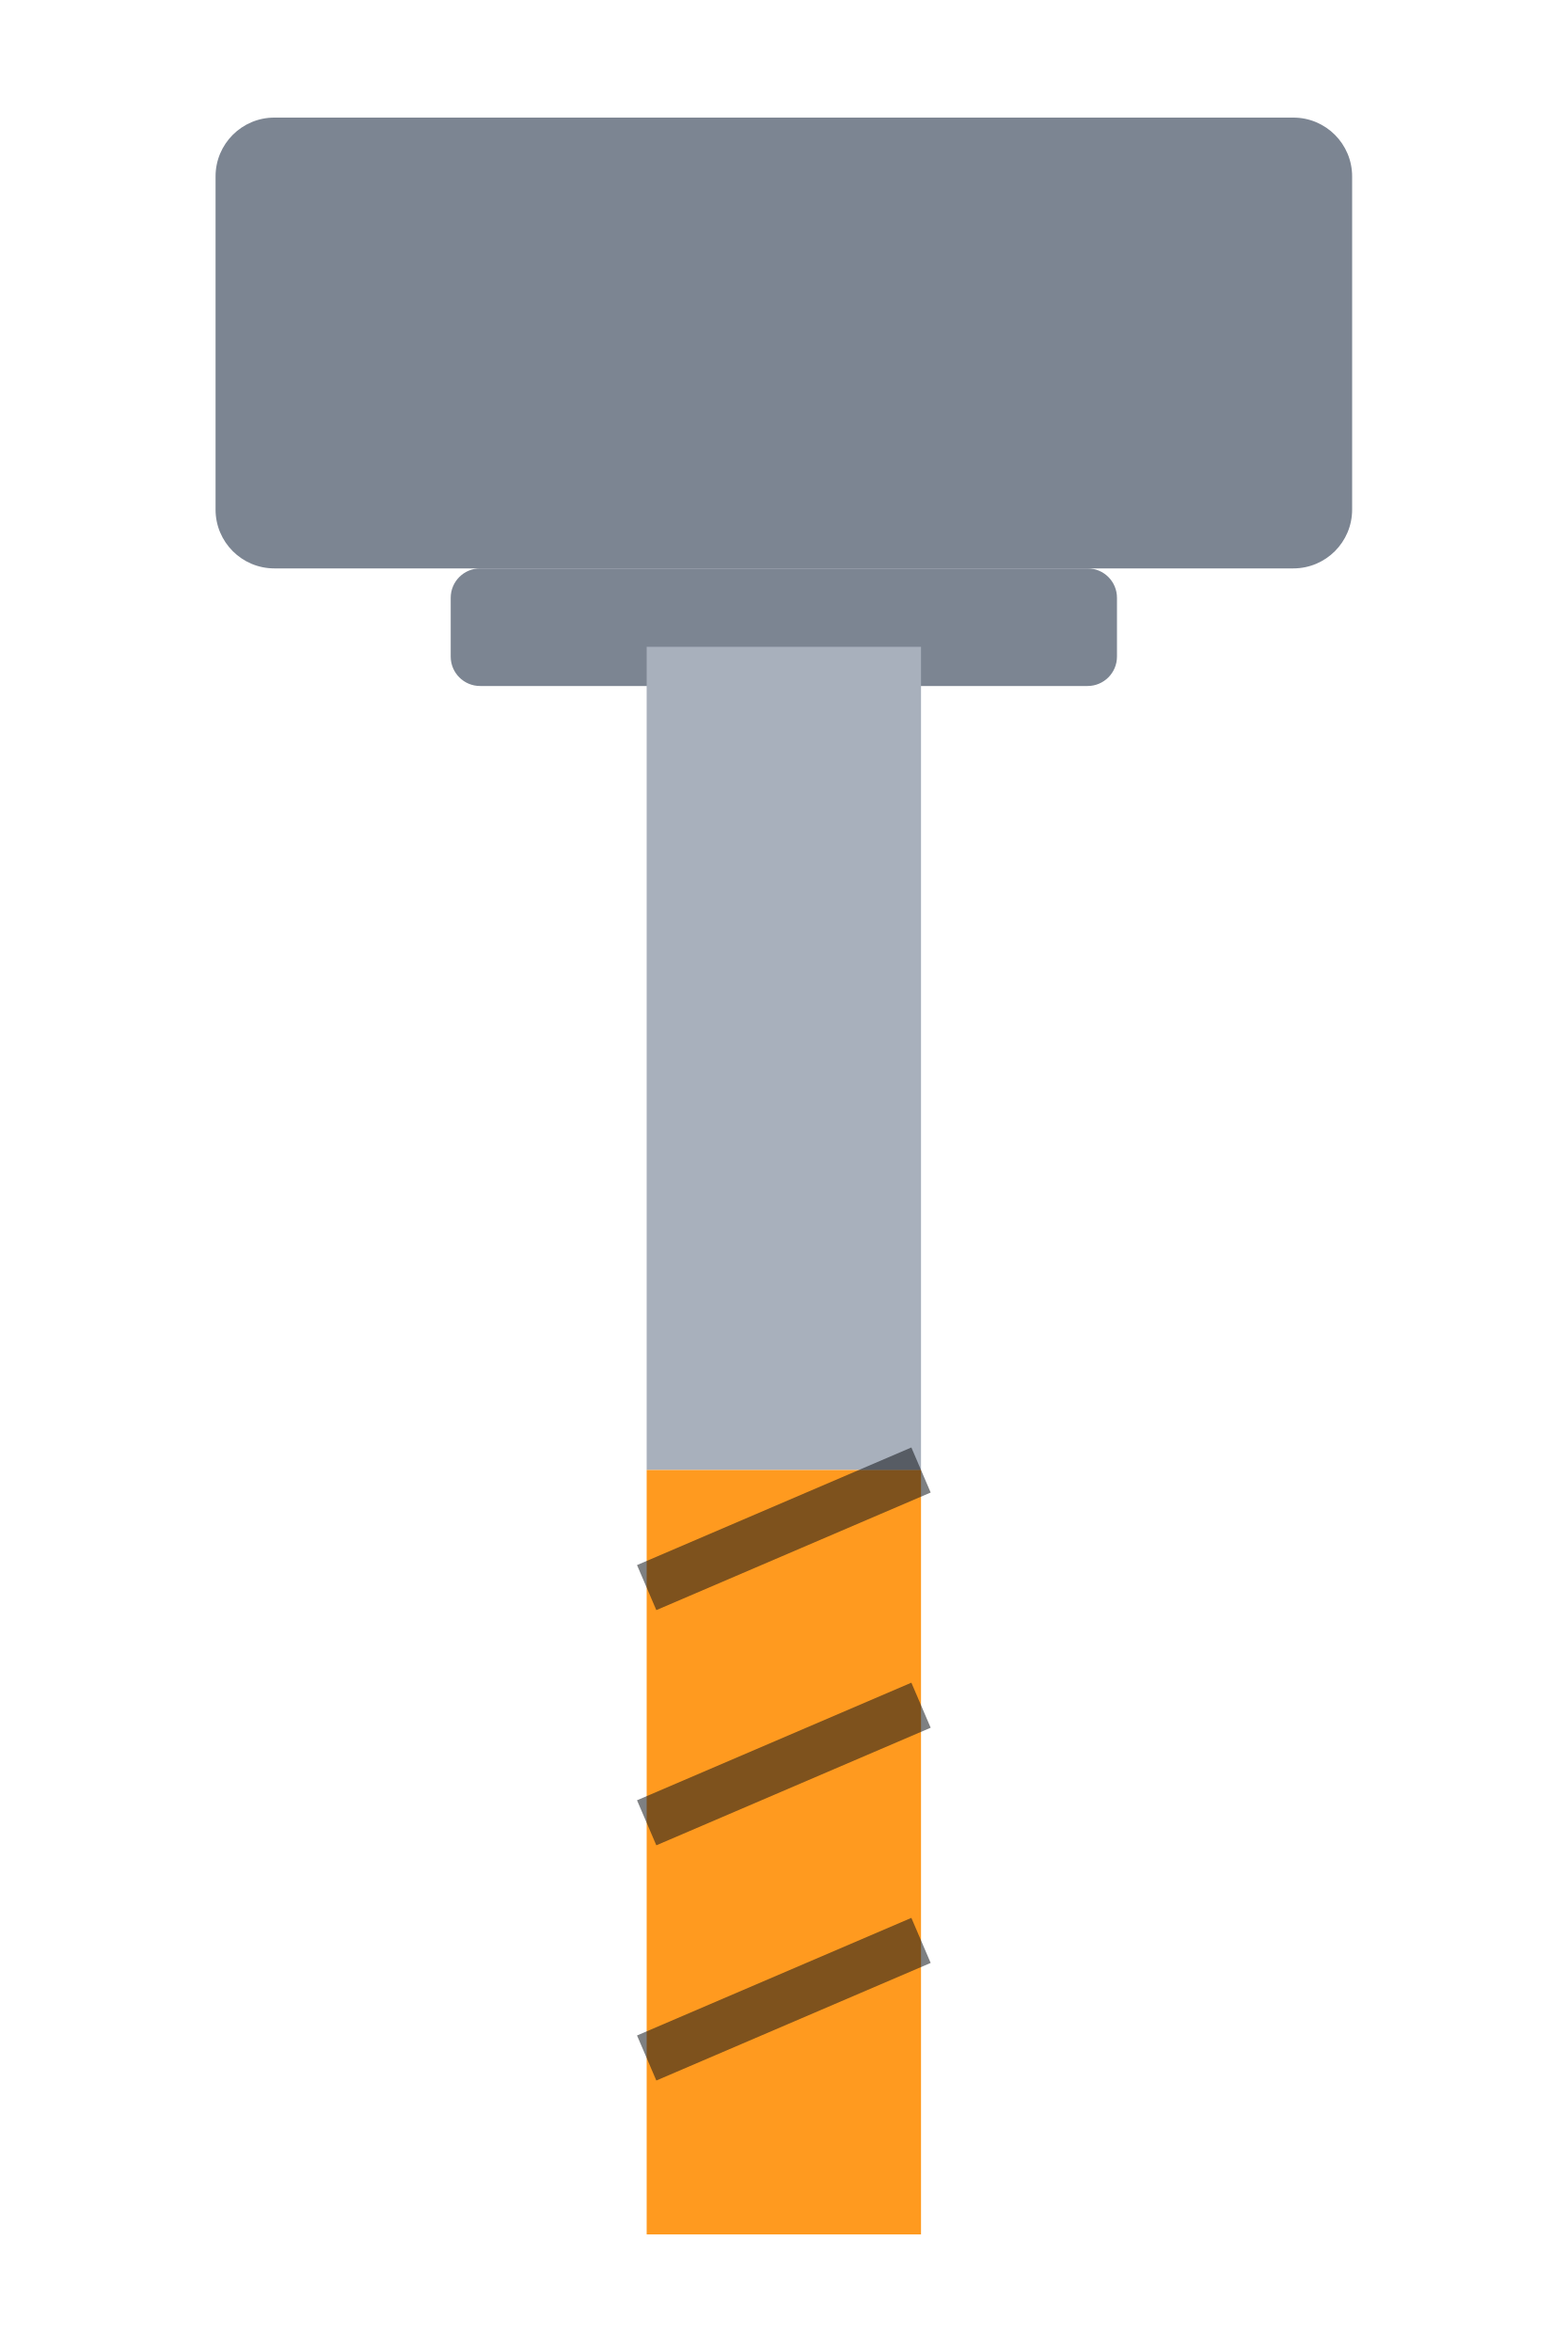
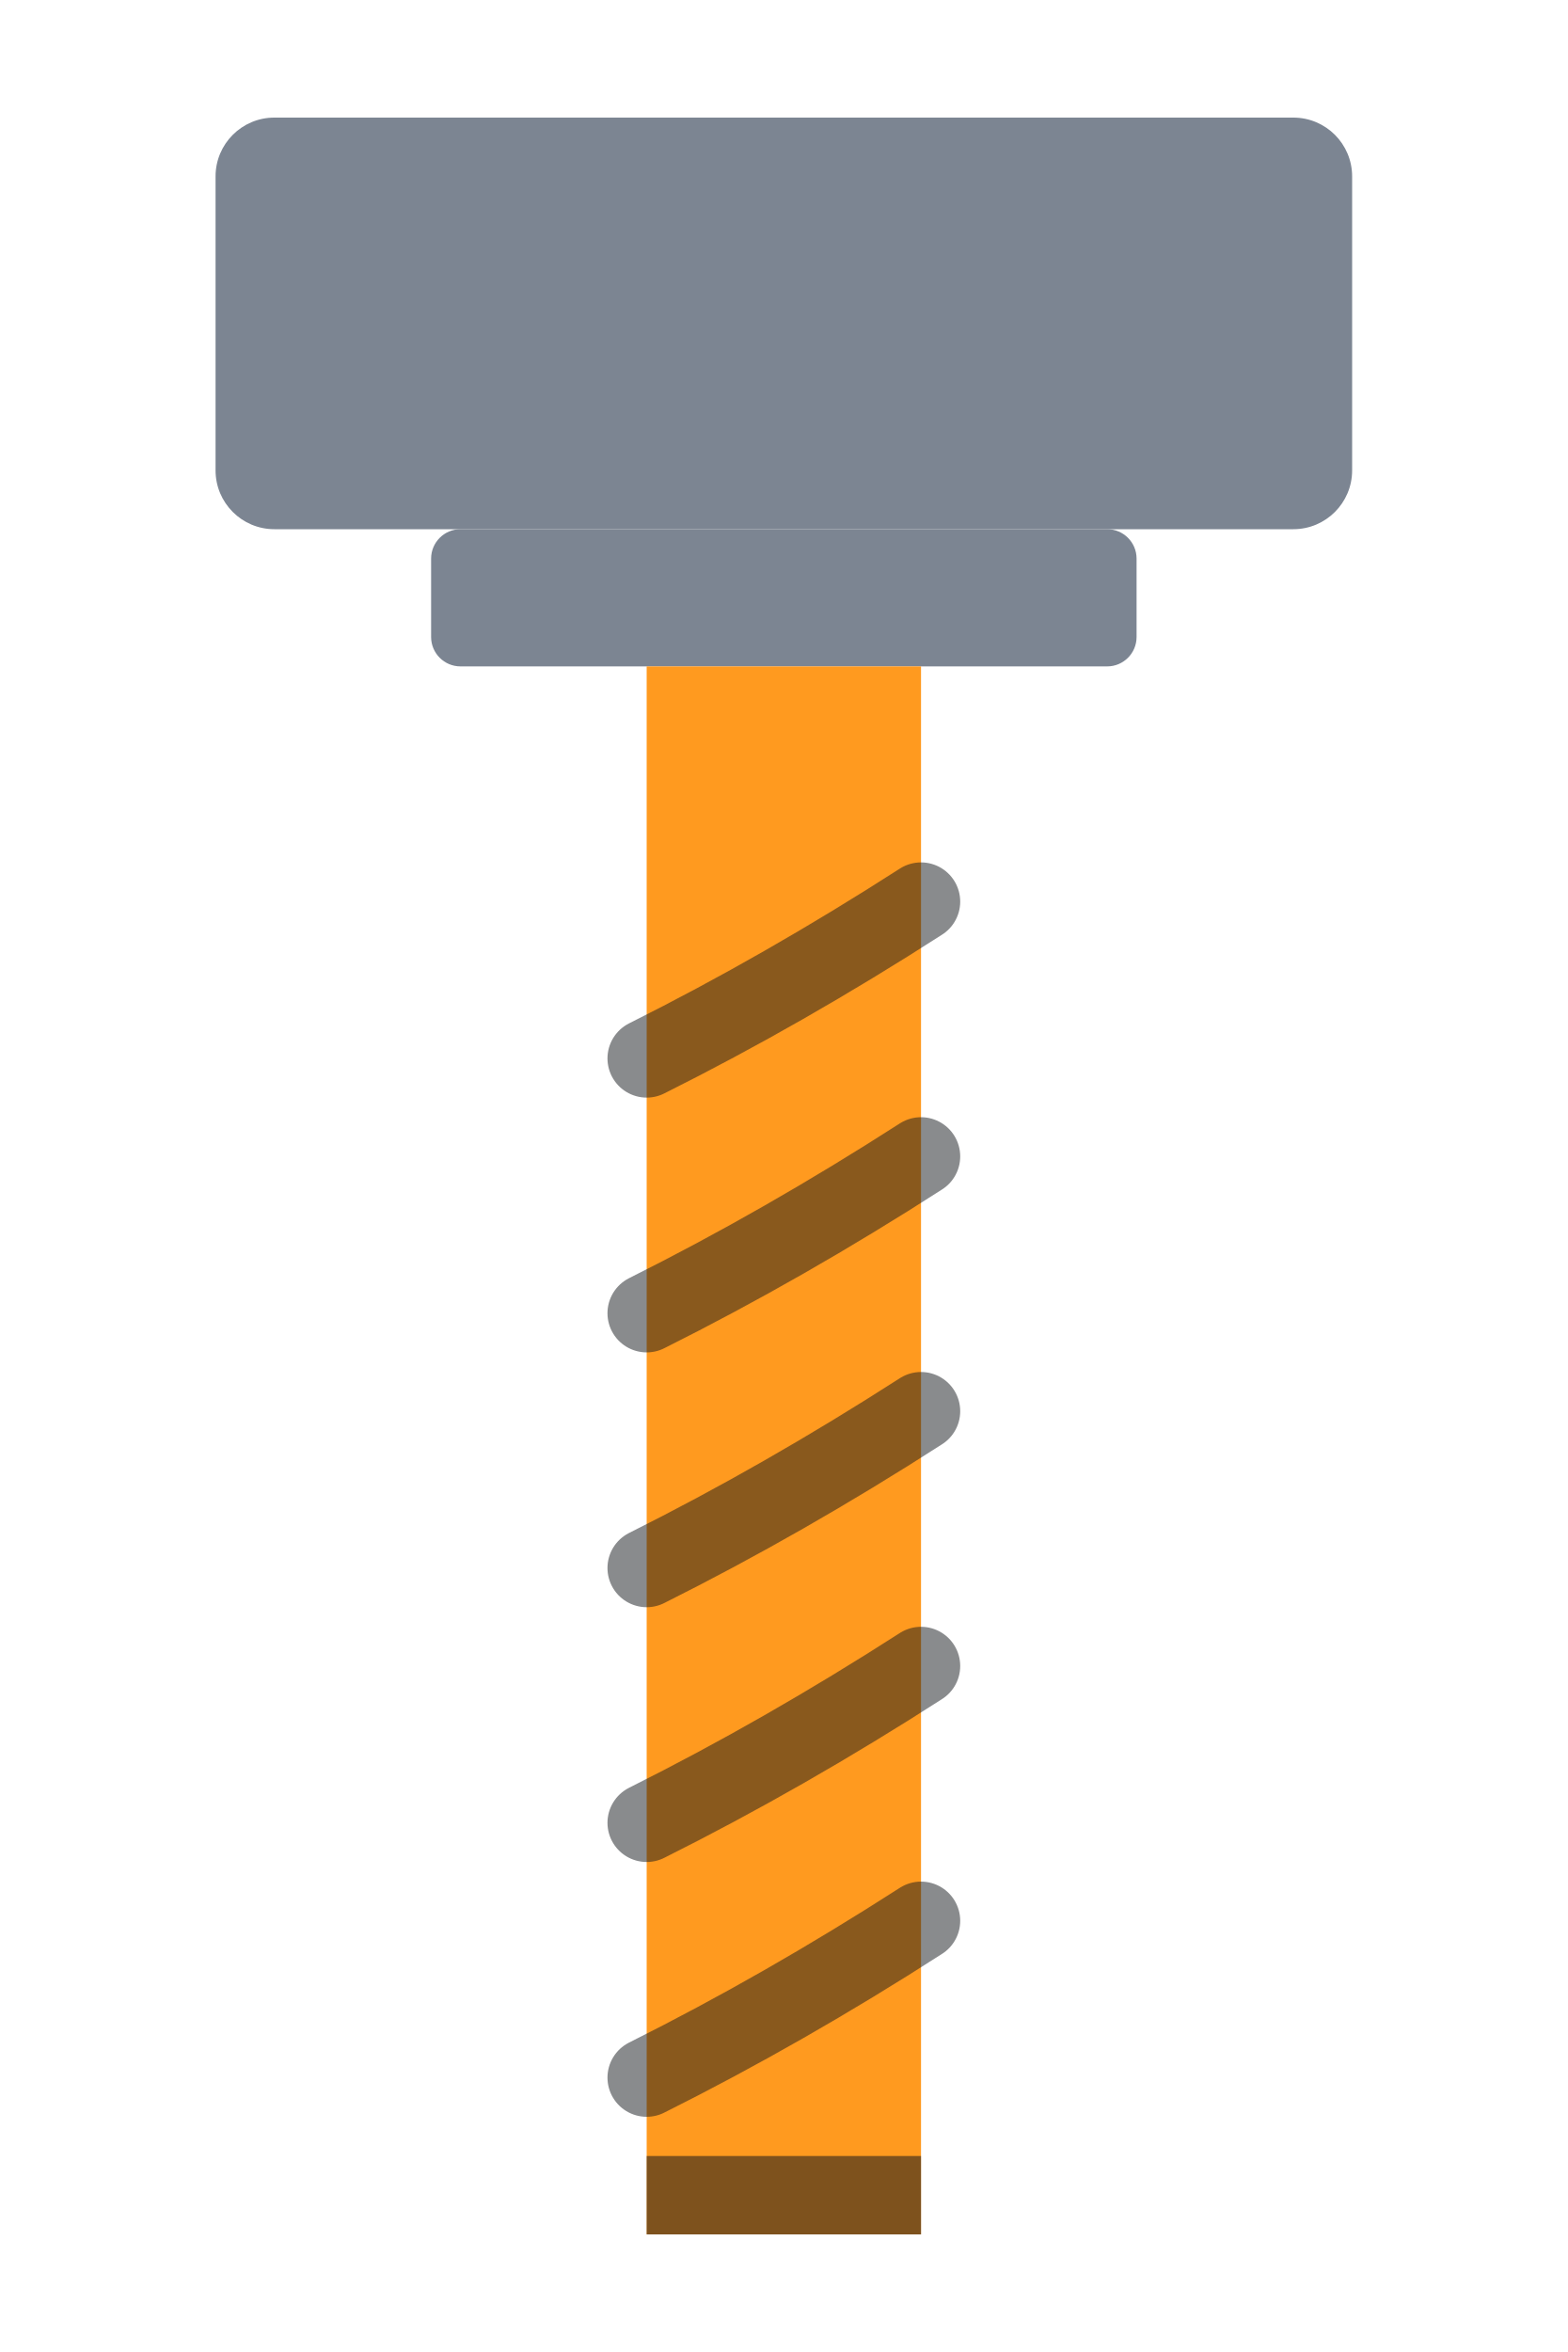
<svg xmlns="http://www.w3.org/2000/svg" viewBox="0 0 160 240" width="160" height="240" role="img" aria-label="Fraise droite">
-   <path d="M28 12 h104 a6 6 0 0 1 6 6 v34 a6 6 0 0 1 -6 6 h-104            a6 6 0 0 1 -6 -6 v-34 a6 6 0 0 1 6 -6 z" fill="#7c8592" />
-   <rect x="46" y="58" width="68" height="12" rx="3" fill="#7c8592" />
-   <rect x="66" y="66" width="28" height="84" fill="#a8b0bc" />
-   <rect x="66" y="150" width="28" height="78" fill="#ff9a1f" />
-   <path d="M66 162 l28 -12 M66 186 l28 -12 M66 210 l28 -12" stroke="#14171b" stroke-width="5" fill="none" opacity="0.55" />
+   <path d="M28 12 h104 a6 6 0 0 1 6 6 v30 a6 6 0 0 1 -6 6 h-104            a6 6 0 0 1 -6 -6 v-30 a6 6 0 0 1 6 -6 z" fill="#7c8592" />
+   <rect x="44" y="54" width="72" height="14" rx="3" fill="#7c8592" />
+   <rect x="66" y="68" width="28" height="160" fill="#ff9a1f" />
+   <path d="M66 108 Q80 101 94 92" stroke="#14171b" stroke-width="8" fill="none" opacity="0.5" stroke-linecap="round" />
+   <path d="M66 134 Q80 127 94 118" stroke="#14171b" stroke-width="8" fill="none" opacity="0.5" stroke-linecap="round" />
+   <path d="M66 160 Q80 153 94 144" stroke="#14171b" stroke-width="8" fill="none" opacity="0.5" stroke-linecap="round" />
+   <path d="M66 186 Q80 179 94 170" stroke="#14171b" stroke-width="8" fill="none" opacity="0.5" stroke-linecap="round" />
+   <path d="M66 212 Q80 205 94 196" stroke="#14171b" stroke-width="8" fill="none" opacity="0.5" stroke-linecap="round" />
+   <rect x="66" y="220" width="28" height="8" fill="#14171b" opacity="0.55" />
</svg>
